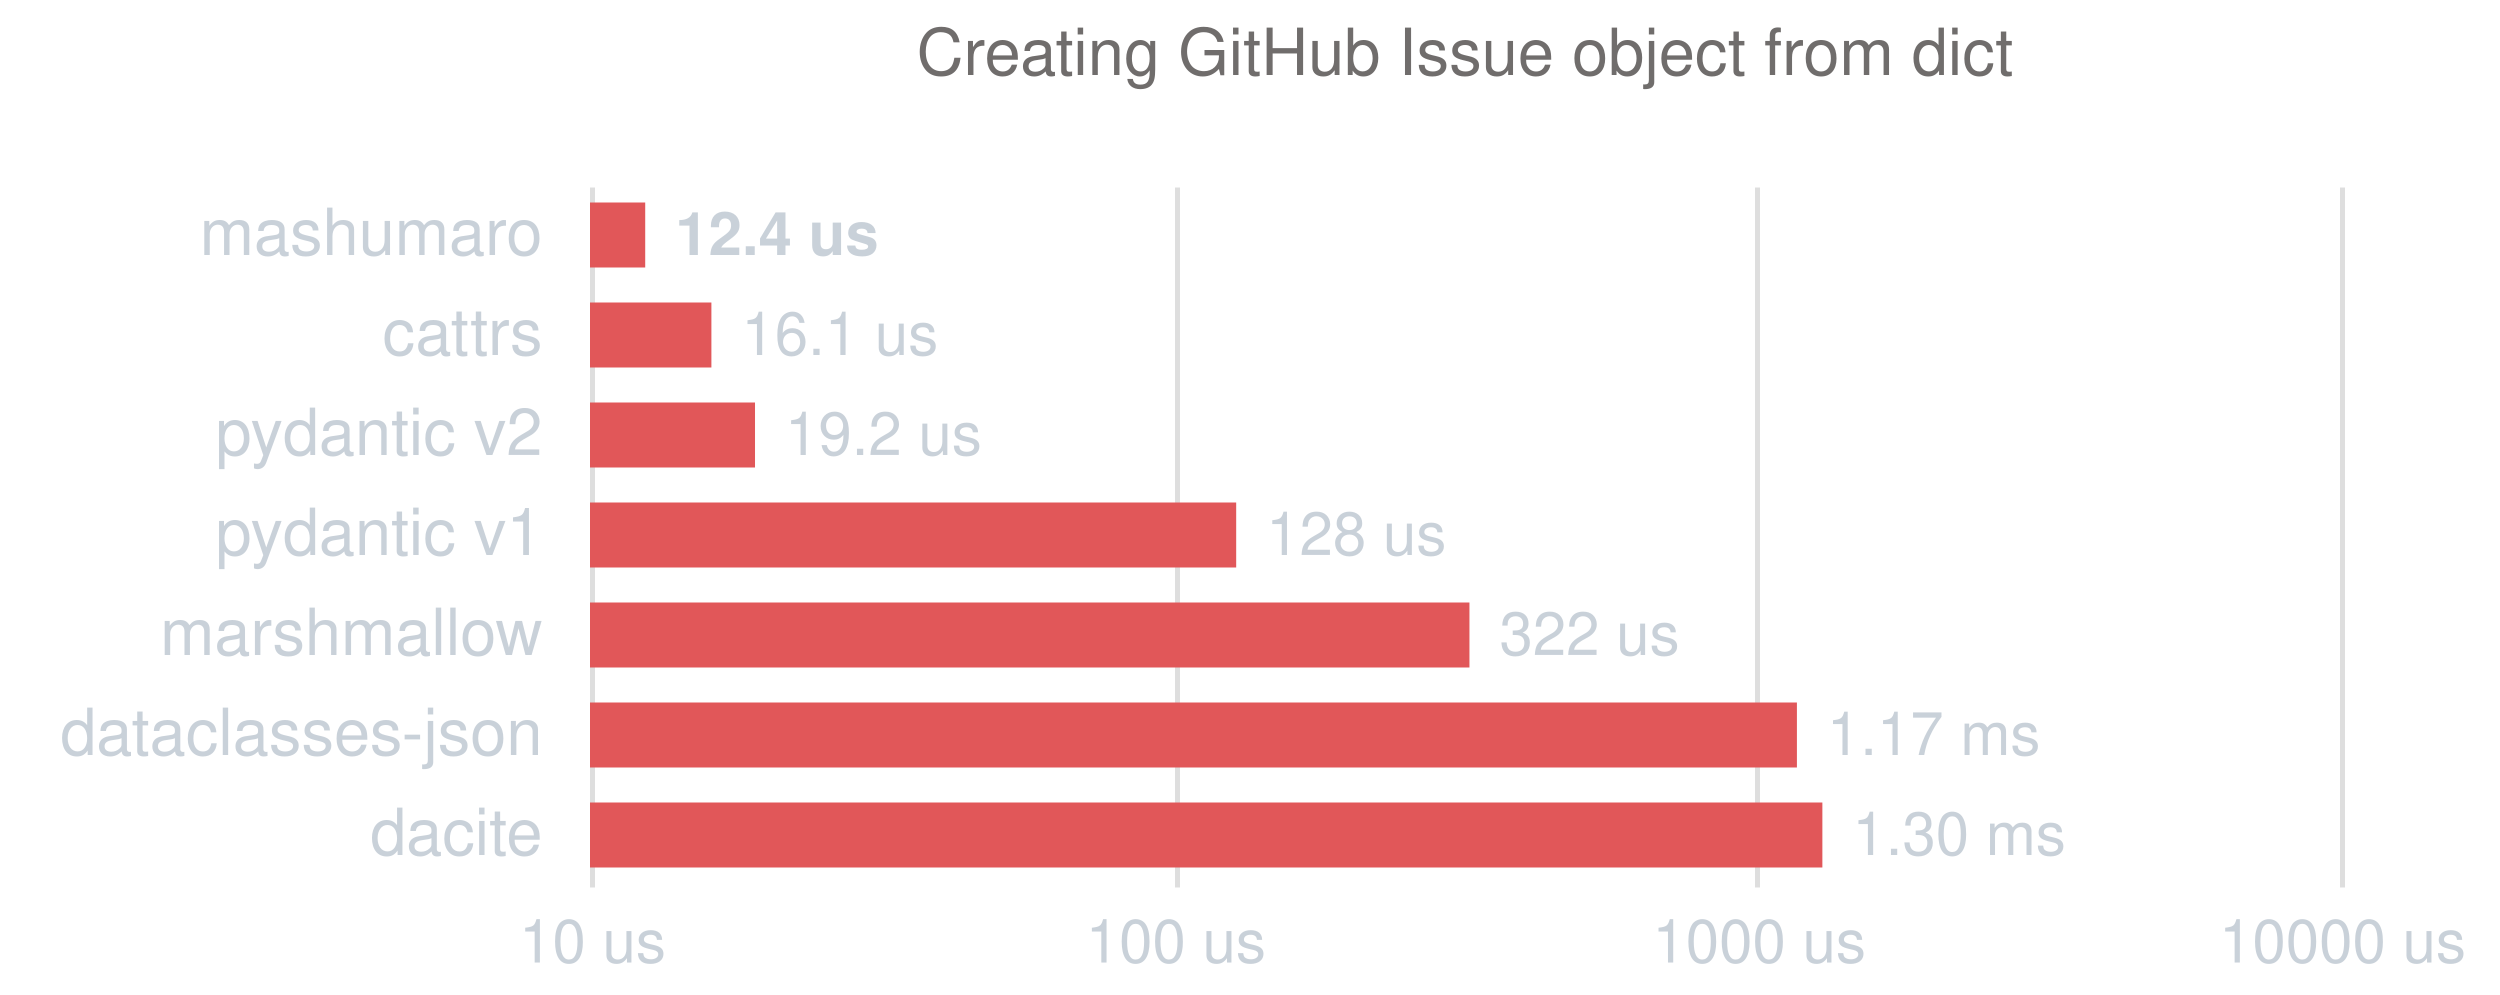
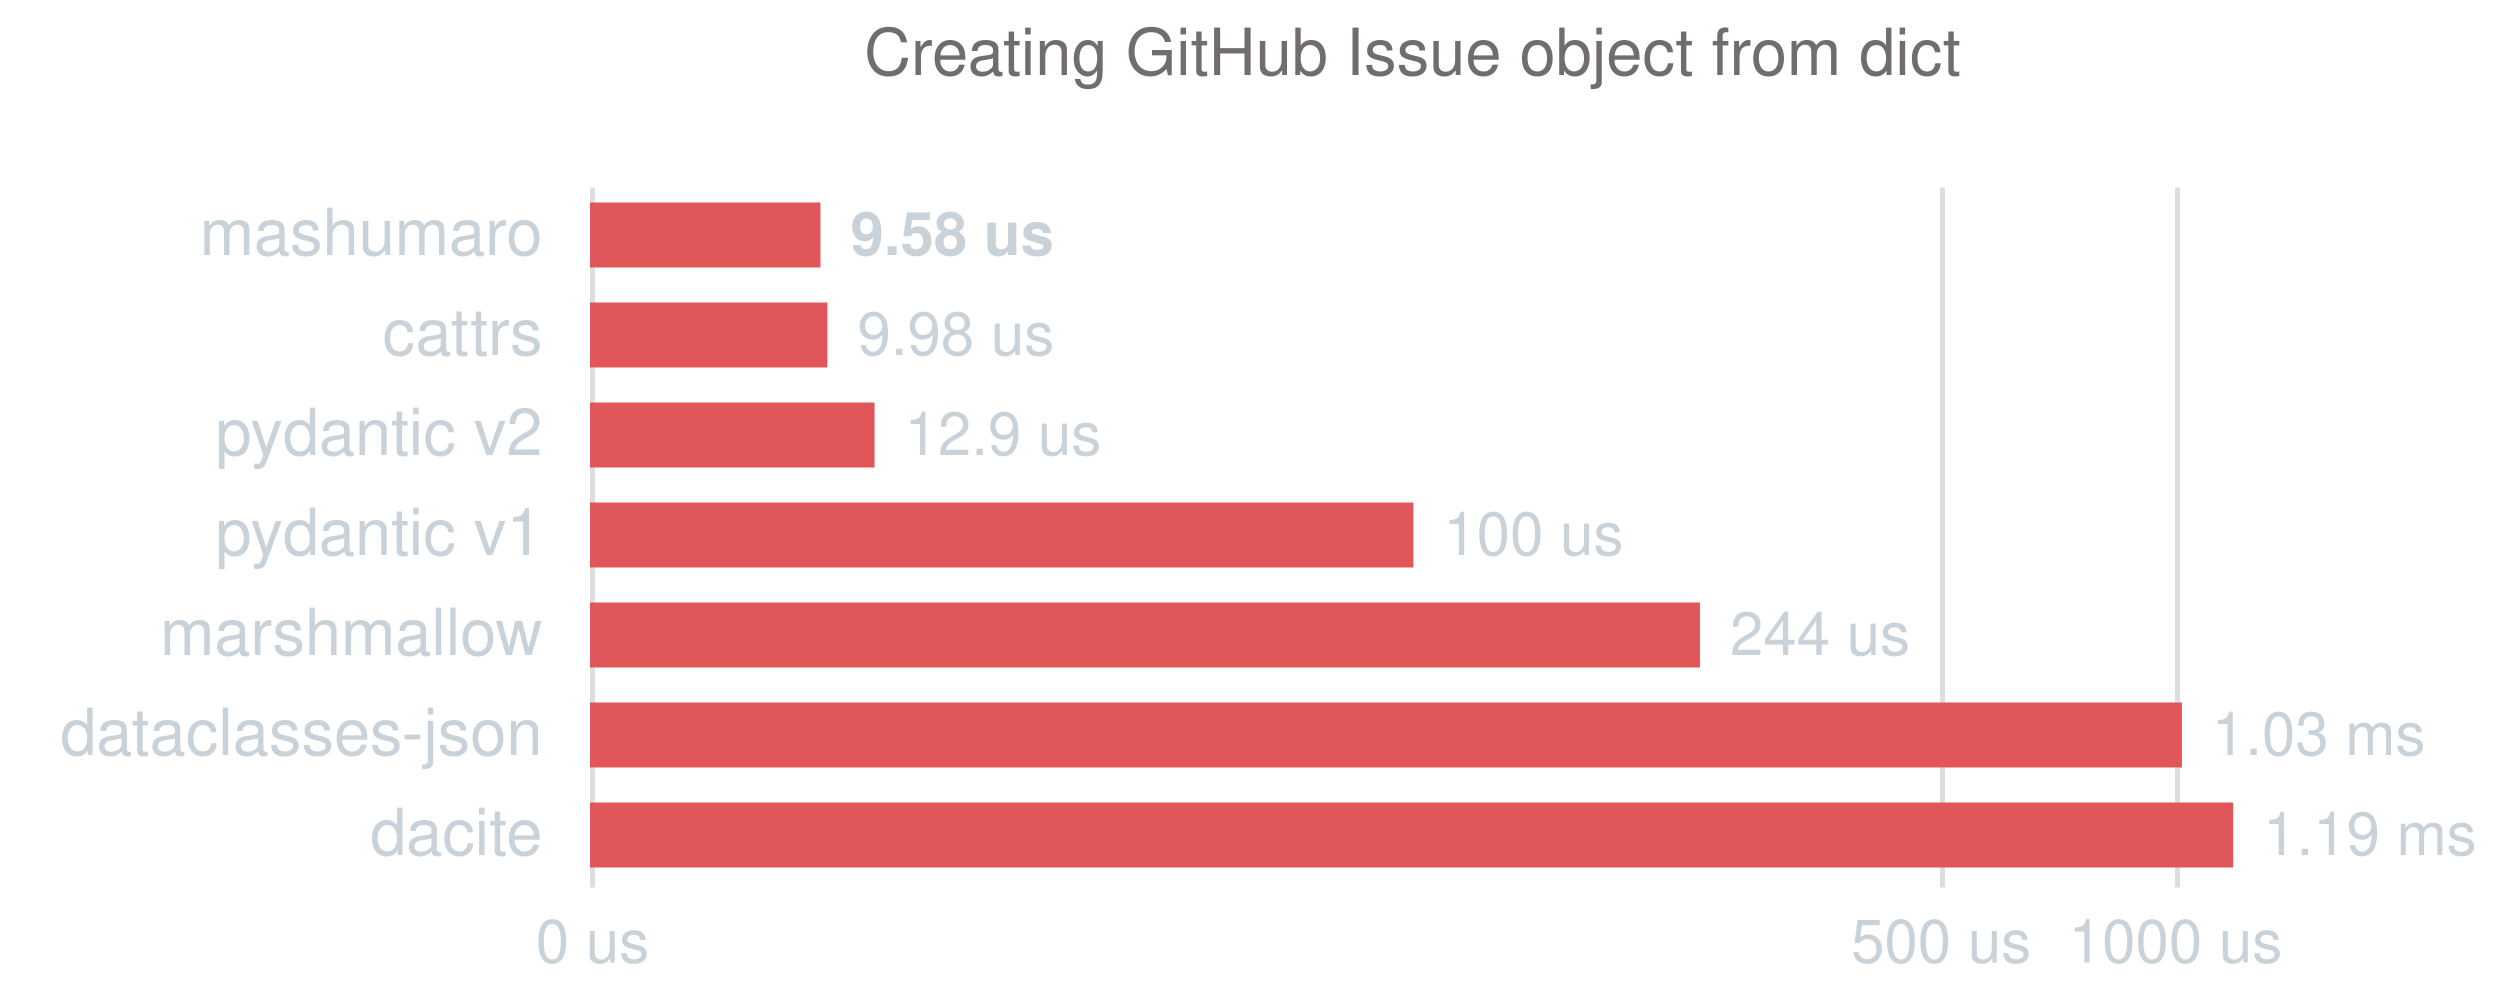
<svg xmlns="http://www.w3.org/2000/svg" version="1.1" class="marks" width="1000" height="398" viewBox="0 0 500 199">
  <g fill="none" stroke-miterlimit="10" transform="translate(118,37)">
    <g class="mark-group role-frame root" role="graphics-object" aria-roledescription="group mark container">
      <g transform="translate(0,0)">
-         <path class="background" aria-hidden="true" d="M0,0h350v140h-350Z" />
+         <path class="background" aria-hidden="true" d="M0,0h329v140h-329Z" />
        <g>
          <g class="mark-group role-axis" aria-hidden="true">
            <g transform="translate(0.5,140.5)">
              <path class="background" aria-hidden="true" d="M0,0h0v0h0Z" pointer-events="none" />
              <g>
                <g class="mark-rule role-axis-grid" pointer-events="none">
                  <line transform="translate(0,0)" x2="0" y2="-140" stroke="rgba(127,127,127,0.25)" stroke-width="1" opacity="1" />
-                   <line transform="translate(117,0)" x2="0" y2="-140" stroke="rgba(127,127,127,0.25)" stroke-width="1" opacity="1" />
-                   <line transform="translate(233,0)" x2="0" y2="-140" stroke="rgba(127,127,127,0.25)" stroke-width="1" opacity="1" />
-                   <line transform="translate(350,0)" x2="0" y2="-140" stroke="rgba(127,127,127,0.25)" stroke-width="1" opacity="1" />
+                   <line transform="translate(270,0)" x2="0" y2="-140" stroke="rgba(127,127,127,0.25)" stroke-width="1" opacity="1" />
+                   <line transform="translate(317,0)" x2="0" y2="-140" stroke="rgba(127,127,127,0.25)" stroke-width="1" opacity="1" />
                </g>
              </g>
              <path class="foreground" aria-hidden="true" d="" pointer-events="none" display="none" />
            </g>
          </g>
-           <g class="mark-group role-axis" role="graphics-symbol" aria-roledescription="axis" aria-label="X-axis for a log scale with values from 0.00001 to 0.01">
+           <g class="mark-group role-axis" role="graphics-symbol" aria-roledescription="axis" aria-label="X-axis for a symlog scale with values from 0.0000 to 0.0012">
            <g transform="translate(0.5,140.5)">
              <path class="background" aria-hidden="true" d="M0,0h0v0h0Z" pointer-events="none" />
              <g>
                <g class="mark-rule role-axis-tick" pointer-events="none">
                  <line transform="translate(0,0)" x2="0" y2="0" stroke="rgba(127,127,127,0.25)" stroke-width="1" opacity="1" />
-                   <line transform="translate(117,0)" x2="0" y2="0" stroke="rgba(127,127,127,0.25)" stroke-width="1" opacity="1" />
-                   <line transform="translate(233,0)" x2="0" y2="0" stroke="rgba(127,127,127,0.25)" stroke-width="1" opacity="1" />
-                   <line transform="translate(350,0)" x2="0" y2="0" stroke="rgba(127,127,127,0.25)" stroke-width="1" opacity="1" />
+                   <line transform="translate(270,0)" x2="0" y2="0" stroke="rgba(127,127,127,0.25)" stroke-width="1" opacity="1" />
+                   <line transform="translate(317,0)" x2="0" y2="0" stroke="rgba(127,127,127,0.25)" stroke-width="1" opacity="1" />
                </g>
                <g class="mark-text role-axis-label" pointer-events="none">
-                   <text text-anchor="middle" transform="translate(0,15)" font-family="-apple-system,BlinkMacSystemFont,&quot;Segoe UI&quot;,Helvetica,Arial,sans-serif,&quot;Apple Color Emoji&quot;,&quot;Segoe UI Emoji&quot;" font-size="12px" fill="#C9D1D9" opacity="1">10 us</text>
-                   <text text-anchor="middle" transform="translate(116.6667,15)" font-family="-apple-system,BlinkMacSystemFont,&quot;Segoe UI&quot;,Helvetica,Arial,sans-serif,&quot;Apple Color Emoji&quot;,&quot;Segoe UI Emoji&quot;" font-size="12px" fill="#C9D1D9" opacity="1">100 us</text>
-                   <text text-anchor="middle" transform="translate(233.3333,15)" font-family="-apple-system,BlinkMacSystemFont,&quot;Segoe UI&quot;,Helvetica,Arial,sans-serif,&quot;Apple Color Emoji&quot;,&quot;Segoe UI Emoji&quot;" font-size="12px" fill="#C9D1D9" opacity="1">1000 us</text>
-                   <text text-anchor="middle" transform="translate(350,15)" font-family="-apple-system,BlinkMacSystemFont,&quot;Segoe UI&quot;,Helvetica,Arial,sans-serif,&quot;Apple Color Emoji&quot;,&quot;Segoe UI Emoji&quot;" font-size="12px" fill="#C9D1D9" opacity="1">10000 us</text>
+                   <text text-anchor="middle" transform="translate(0,15)" font-family="-apple-system,BlinkMacSystemFont,&quot;Segoe UI&quot;,Helvetica,Arial,sans-serif,&quot;Apple Color Emoji&quot;,&quot;Segoe UI Emoji&quot;" font-size="12px" fill="#C9D1D9" opacity="1">0 us</text>
+                   <text text-anchor="middle" transform="translate(269.7304,15)" font-family="-apple-system,BlinkMacSystemFont,&quot;Segoe UI&quot;,Helvetica,Arial,sans-serif,&quot;Apple Color Emoji&quot;,&quot;Segoe UI Emoji&quot;" font-size="12px" fill="#C9D1D9" opacity="1">500 us</text>
+                   <text text-anchor="middle" transform="translate(316.6057,15)" font-family="-apple-system,BlinkMacSystemFont,&quot;Segoe UI&quot;,Helvetica,Arial,sans-serif,&quot;Apple Color Emoji&quot;,&quot;Segoe UI Emoji&quot;" font-size="12px" fill="#C9D1D9" opacity="1">1000 us</text>
                </g>
              </g>
              <path class="foreground" aria-hidden="true" d="" pointer-events="none" display="none" />
            </g>
          </g>
          <g class="mark-group role-axis" role="graphics-symbol" aria-roledescription="axis" aria-label="Y-axis for a discrete scale with 7 values: mashumaro, cattrs, pydantic v2, pydantic v1, marshmallow, dataclasses-json, dacite">
            <g transform="translate(0.5,0.5)">
              <path class="background" aria-hidden="true" d="M0,0h0v0h0Z" pointer-events="none" />
              <g>
                <g class="mark-text role-axis-label" pointer-events="none">
                  <text text-anchor="end" transform="translate(-10,13.5)" font-family="-apple-system,BlinkMacSystemFont,&quot;Segoe UI&quot;,Helvetica,Arial,sans-serif,&quot;Apple Color Emoji&quot;,&quot;Segoe UI Emoji&quot;" font-size="13px" fill="#C9D1D9" opacity="1">mashumaro</text>
                  <text text-anchor="end" transform="translate(-10,33.5)" font-family="-apple-system,BlinkMacSystemFont,&quot;Segoe UI&quot;,Helvetica,Arial,sans-serif,&quot;Apple Color Emoji&quot;,&quot;Segoe UI Emoji&quot;" font-size="13px" fill="#C9D1D9" opacity="1">cattrs</text>
                  <text text-anchor="end" transform="translate(-10,53.5)" font-family="-apple-system,BlinkMacSystemFont,&quot;Segoe UI&quot;,Helvetica,Arial,sans-serif,&quot;Apple Color Emoji&quot;,&quot;Segoe UI Emoji&quot;" font-size="13px" fill="#C9D1D9" opacity="1">pydantic v2</text>
                  <text text-anchor="end" transform="translate(-10,73.5)" font-family="-apple-system,BlinkMacSystemFont,&quot;Segoe UI&quot;,Helvetica,Arial,sans-serif,&quot;Apple Color Emoji&quot;,&quot;Segoe UI Emoji&quot;" font-size="13px" fill="#C9D1D9" opacity="1">pydantic v1</text>
                  <text text-anchor="end" transform="translate(-10,93.5)" font-family="-apple-system,BlinkMacSystemFont,&quot;Segoe UI&quot;,Helvetica,Arial,sans-serif,&quot;Apple Color Emoji&quot;,&quot;Segoe UI Emoji&quot;" font-size="13px" fill="#C9D1D9" opacity="1">marshmallow</text>
                  <text text-anchor="end" transform="translate(-10,113.5)" font-family="-apple-system,BlinkMacSystemFont,&quot;Segoe UI&quot;,Helvetica,Arial,sans-serif,&quot;Apple Color Emoji&quot;,&quot;Segoe UI Emoji&quot;" font-size="13px" fill="#C9D1D9" opacity="1">dataclasses-json</text>
                  <text text-anchor="end" transform="translate(-10,133.5)" font-family="-apple-system,BlinkMacSystemFont,&quot;Segoe UI&quot;,Helvetica,Arial,sans-serif,&quot;Apple Color Emoji&quot;,&quot;Segoe UI Emoji&quot;" font-size="13px" fill="#C9D1D9" opacity="1">dacite</text>
                </g>
              </g>
              <path class="foreground" aria-hidden="true" d="" pointer-events="none" display="none" />
            </g>
          </g>
          <g class="mark-rect role-mark layer_0_marks" role="graphics-object" aria-roledescription="rect mark container">
-             <path aria-label="time: 0.0000124350838592; library: mashumaro" role="graphics-symbol" aria-roledescription="bar" d="M0,3.5h11.042v13h-11.042Z" fill="#E15759" />
-             <path aria-label="time: 0.0000161474585641; library: cattrs" role="graphics-symbol" aria-roledescription="bar" d="M0,23.5h24.279v13h-24.279Z" fill="#E15759" />
-             <path aria-label="time: 0.0000191810726707; library: pydantic v2" role="graphics-symbol" aria-roledescription="bar" d="M0,43.5h33.002v13h-33.002Z" fill="#E15759" />
-             <path aria-label="time: 0.000128158578072; library: pydantic v1" role="graphics-symbol" aria-roledescription="bar" d="M0,63.5h129.237v13h-129.237Z" fill="#E15759" />
-             <path aria-label="time: 0.000321829706274; library: marshmallow" role="graphics-symbol" aria-roledescription="bar" d="M0,83.5h175.89v13h-175.89Z" fill="#E15759" />
-             <path aria-label="time: 0.00117218993631; library: dataclasses-json" role="graphics-symbol" aria-roledescription="bar" d="M0,103.5h241.383v13h-241.383Z" fill="#E15759" />
-             <path aria-label="time: 0.00129607535261; library: dacite" role="graphics-symbol" aria-roledescription="bar" d="M0,123.5h246.474v13h-246.474Z" fill="#E15759" />
+             <path aria-label="time: 0.0000095782038819; library: mashumaro" role="graphics-symbol" aria-roledescription="bar" d="M0,3.5h46.089v13h-46.089Z" fill="#E15759" />
+             <path aria-label="time: 0.00000998090493766; library: cattrs" role="graphics-symbol" aria-roledescription="bar" d="M0,23.5h47.486v13h-47.486Z" fill="#E15759" />
+             <path aria-label="time: 0.0000129218523744; library: pydantic v2" role="graphics-symbol" aria-roledescription="bar" d="M0,43.5h56.906v13h-56.906Z" fill="#E15759" />
+             <path aria-label="time: 0.000100270181659; library: pydantic v1" role="graphics-symbol" aria-roledescription="bar" d="M0,63.5h164.668v13h-164.668Z" fill="#E15759" />
+             <path aria-label="time: 0.000244296351396; library: marshmallow" role="graphics-symbol" aria-roledescription="bar" d="M0,83.5h221.99v13h-221.99Z" fill="#E15759" />
+             <path aria-label="time: 0.00102654809583; library: dataclasses-json" role="graphics-symbol" aria-roledescription="bar" d="M0,103.5h318.386v13h-318.386Z" fill="#E15759" />
+             <path aria-label="time: 0.00119359538294; library: dacite" role="graphics-symbol" aria-roledescription="bar" d="M0,123.5h328.636v13h-328.636Z" fill="#E15759" />
          </g>
          <g class="mark-text role-mark layer_1_marks" role="graphics-object" aria-roledescription="text mark container">
-             <text aria-label="time: 0.0000161474585641; library: cattrs; timeFormat: 16.1 us" role="graphics-symbol" aria-roledescription="text mark" text-anchor="start" transform="translate(30.27882,34)" font-family="-apple-system,BlinkMacSystemFont,&quot;Segoe UI&quot;,Helvetica,Arial,sans-serif,&quot;Apple Color Emoji&quot;,&quot;Segoe UI Emoji&quot;" font-size="12px" fill="#C9D1D9">16.1 us</text>
-             <text aria-label="time: 0.0000191810726707; library: pydantic v2; timeFormat: 19.2 us" role="graphics-symbol" aria-roledescription="text mark" text-anchor="start" transform="translate(39.00184,54)" font-family="-apple-system,BlinkMacSystemFont,&quot;Segoe UI&quot;,Helvetica,Arial,sans-serif,&quot;Apple Color Emoji&quot;,&quot;Segoe UI Emoji&quot;" font-size="12px" fill="#C9D1D9">19.2 us</text>
-             <text aria-label="time: 0.000128158578072; library: pydantic v1; timeFormat: 128 us" role="graphics-symbol" aria-roledescription="text mark" text-anchor="start" transform="translate(135.2372,74)" font-family="-apple-system,BlinkMacSystemFont,&quot;Segoe UI&quot;,Helvetica,Arial,sans-serif,&quot;Apple Color Emoji&quot;,&quot;Segoe UI Emoji&quot;" font-size="12px" fill="#C9D1D9">128 us</text>
-             <text aria-label="time: 0.000321829706274; library: marshmallow; timeFormat: 322 us" role="graphics-symbol" aria-roledescription="text mark" text-anchor="start" transform="translate(181.8897,94)" font-family="-apple-system,BlinkMacSystemFont,&quot;Segoe UI&quot;,Helvetica,Arial,sans-serif,&quot;Apple Color Emoji&quot;,&quot;Segoe UI Emoji&quot;" font-size="12px" fill="#C9D1D9">322 us</text>
-             <text aria-label="time: 0.00117218993631; library: dataclasses-json; timeFormat: 1.17 ms" role="graphics-symbol" aria-roledescription="text mark" text-anchor="start" transform="translate(247.3831,114)" font-family="-apple-system,BlinkMacSystemFont,&quot;Segoe UI&quot;,Helvetica,Arial,sans-serif,&quot;Apple Color Emoji&quot;,&quot;Segoe UI Emoji&quot;" font-size="12px" fill="#C9D1D9">1.17 ms</text>
-             <text aria-label="time: 0.00129607535261; library: dacite; timeFormat: 1.30 ms" role="graphics-symbol" aria-roledescription="text mark" text-anchor="start" transform="translate(252.4735,134)" font-family="-apple-system,BlinkMacSystemFont,&quot;Segoe UI&quot;,Helvetica,Arial,sans-serif,&quot;Apple Color Emoji&quot;,&quot;Segoe UI Emoji&quot;" font-size="12px" fill="#C9D1D9">1.30 ms</text>
+             <text aria-label="time: 0.00000998090493766; library: cattrs; timeFormat: 9.98 us" role="graphics-symbol" aria-roledescription="text mark" text-anchor="start" transform="translate(53.48563,34)" font-family="-apple-system,BlinkMacSystemFont,&quot;Segoe UI&quot;,Helvetica,Arial,sans-serif,&quot;Apple Color Emoji&quot;,&quot;Segoe UI Emoji&quot;" font-size="12px" fill="#C9D1D9">9.98 us</text>
+             <text aria-label="time: 0.0000129218523744; library: pydantic v2; timeFormat: 12.9 us" role="graphics-symbol" aria-roledescription="text mark" text-anchor="start" transform="translate(62.9056,54)" font-family="-apple-system,BlinkMacSystemFont,&quot;Segoe UI&quot;,Helvetica,Arial,sans-serif,&quot;Apple Color Emoji&quot;,&quot;Segoe UI Emoji&quot;" font-size="12px" fill="#C9D1D9">12.9 us</text>
+             <text aria-label="time: 0.000100270181659; library: pydantic v1; timeFormat: 100 us" role="graphics-symbol" aria-roledescription="text mark" text-anchor="start" transform="translate(170.6683,74)" font-family="-apple-system,BlinkMacSystemFont,&quot;Segoe UI&quot;,Helvetica,Arial,sans-serif,&quot;Apple Color Emoji&quot;,&quot;Segoe UI Emoji&quot;" font-size="12px" fill="#C9D1D9">100 us</text>
+             <text aria-label="time: 0.000244296351396; library: marshmallow; timeFormat: 244 us" role="graphics-symbol" aria-roledescription="text mark" text-anchor="start" transform="translate(227.9897,94)" font-family="-apple-system,BlinkMacSystemFont,&quot;Segoe UI&quot;,Helvetica,Arial,sans-serif,&quot;Apple Color Emoji&quot;,&quot;Segoe UI Emoji&quot;" font-size="12px" fill="#C9D1D9">244 us</text>
+             <text aria-label="time: 0.00102654809583; library: dataclasses-json; timeFormat: 1.03 ms" role="graphics-symbol" aria-roledescription="text mark" text-anchor="start" transform="translate(324.3856,114)" font-family="-apple-system,BlinkMacSystemFont,&quot;Segoe UI&quot;,Helvetica,Arial,sans-serif,&quot;Apple Color Emoji&quot;,&quot;Segoe UI Emoji&quot;" font-size="12px" fill="#C9D1D9">1.03 ms</text>
+             <text aria-label="time: 0.00119359538294; library: dacite; timeFormat: 1.19 ms" role="graphics-symbol" aria-roledescription="text mark" text-anchor="start" transform="translate(334.6359,134)" font-family="-apple-system,BlinkMacSystemFont,&quot;Segoe UI&quot;,Helvetica,Arial,sans-serif,&quot;Apple Color Emoji&quot;,&quot;Segoe UI Emoji&quot;" font-size="12px" fill="#C9D1D9">1.19 ms</text>
          </g>
          <g class="mark-text role-mark layer_2_marks" role="graphics-object" aria-roledescription="text mark container">
-             <text aria-label="time: 0.0000124350838592; library: mashumaro; timeFormat: 12.4 us" role="graphics-symbol" aria-roledescription="text mark" text-anchor="start" transform="translate(17.04235,14)" font-family="-apple-system,BlinkMacSystemFont,&quot;Segoe UI&quot;,Helvetica,Arial,sans-serif,&quot;Apple Color Emoji&quot;,&quot;Segoe UI Emoji&quot;" font-size="12px" font-weight="bold" fill="#C9D1D9">12.4 us</text>
+             <text aria-label="time: 0.0000095782038819; library: mashumaro; timeFormat: 9.58 us" role="graphics-symbol" aria-roledescription="text mark" text-anchor="start" transform="translate(52.08889,14)" font-family="-apple-system,BlinkMacSystemFont,&quot;Segoe UI&quot;,Helvetica,Arial,sans-serif,&quot;Apple Color Emoji&quot;,&quot;Segoe UI Emoji&quot;" font-size="12px" font-weight="bold" fill="#C9D1D9">9.58 us</text>
          </g>
          <g class="mark-group role-title">
-             <g transform="translate(175,-17)">
+             <g transform="translate(164.5,-17)">
              <path class="background" aria-hidden="true" d="M0,0h0v0h0Z" pointer-events="none" />
              <g>
                <g class="mark-text role-title-text" role="graphics-symbol" aria-roledescription="title" aria-label="Title text 'Creating GitHub Issue object from dict'" pointer-events="none">
                  <text text-anchor="middle" transform="translate(0,-5)" font-family="-apple-system,BlinkMacSystemFont,&quot;Segoe UI&quot;,Helvetica,Arial,sans-serif,&quot;Apple Color Emoji&quot;,&quot;Segoe UI Emoji&quot;" font-size="13px" font-weight="normal" fill="#706D6C" opacity="1">Creating GitHub Issue object from dict</text>
                </g>
              </g>
              <path class="foreground" aria-hidden="true" d="" pointer-events="none" display="none" />
            </g>
          </g>
        </g>
        <path class="foreground" aria-hidden="true" d="" display="none" />
      </g>
    </g>
  </g>
</svg>
